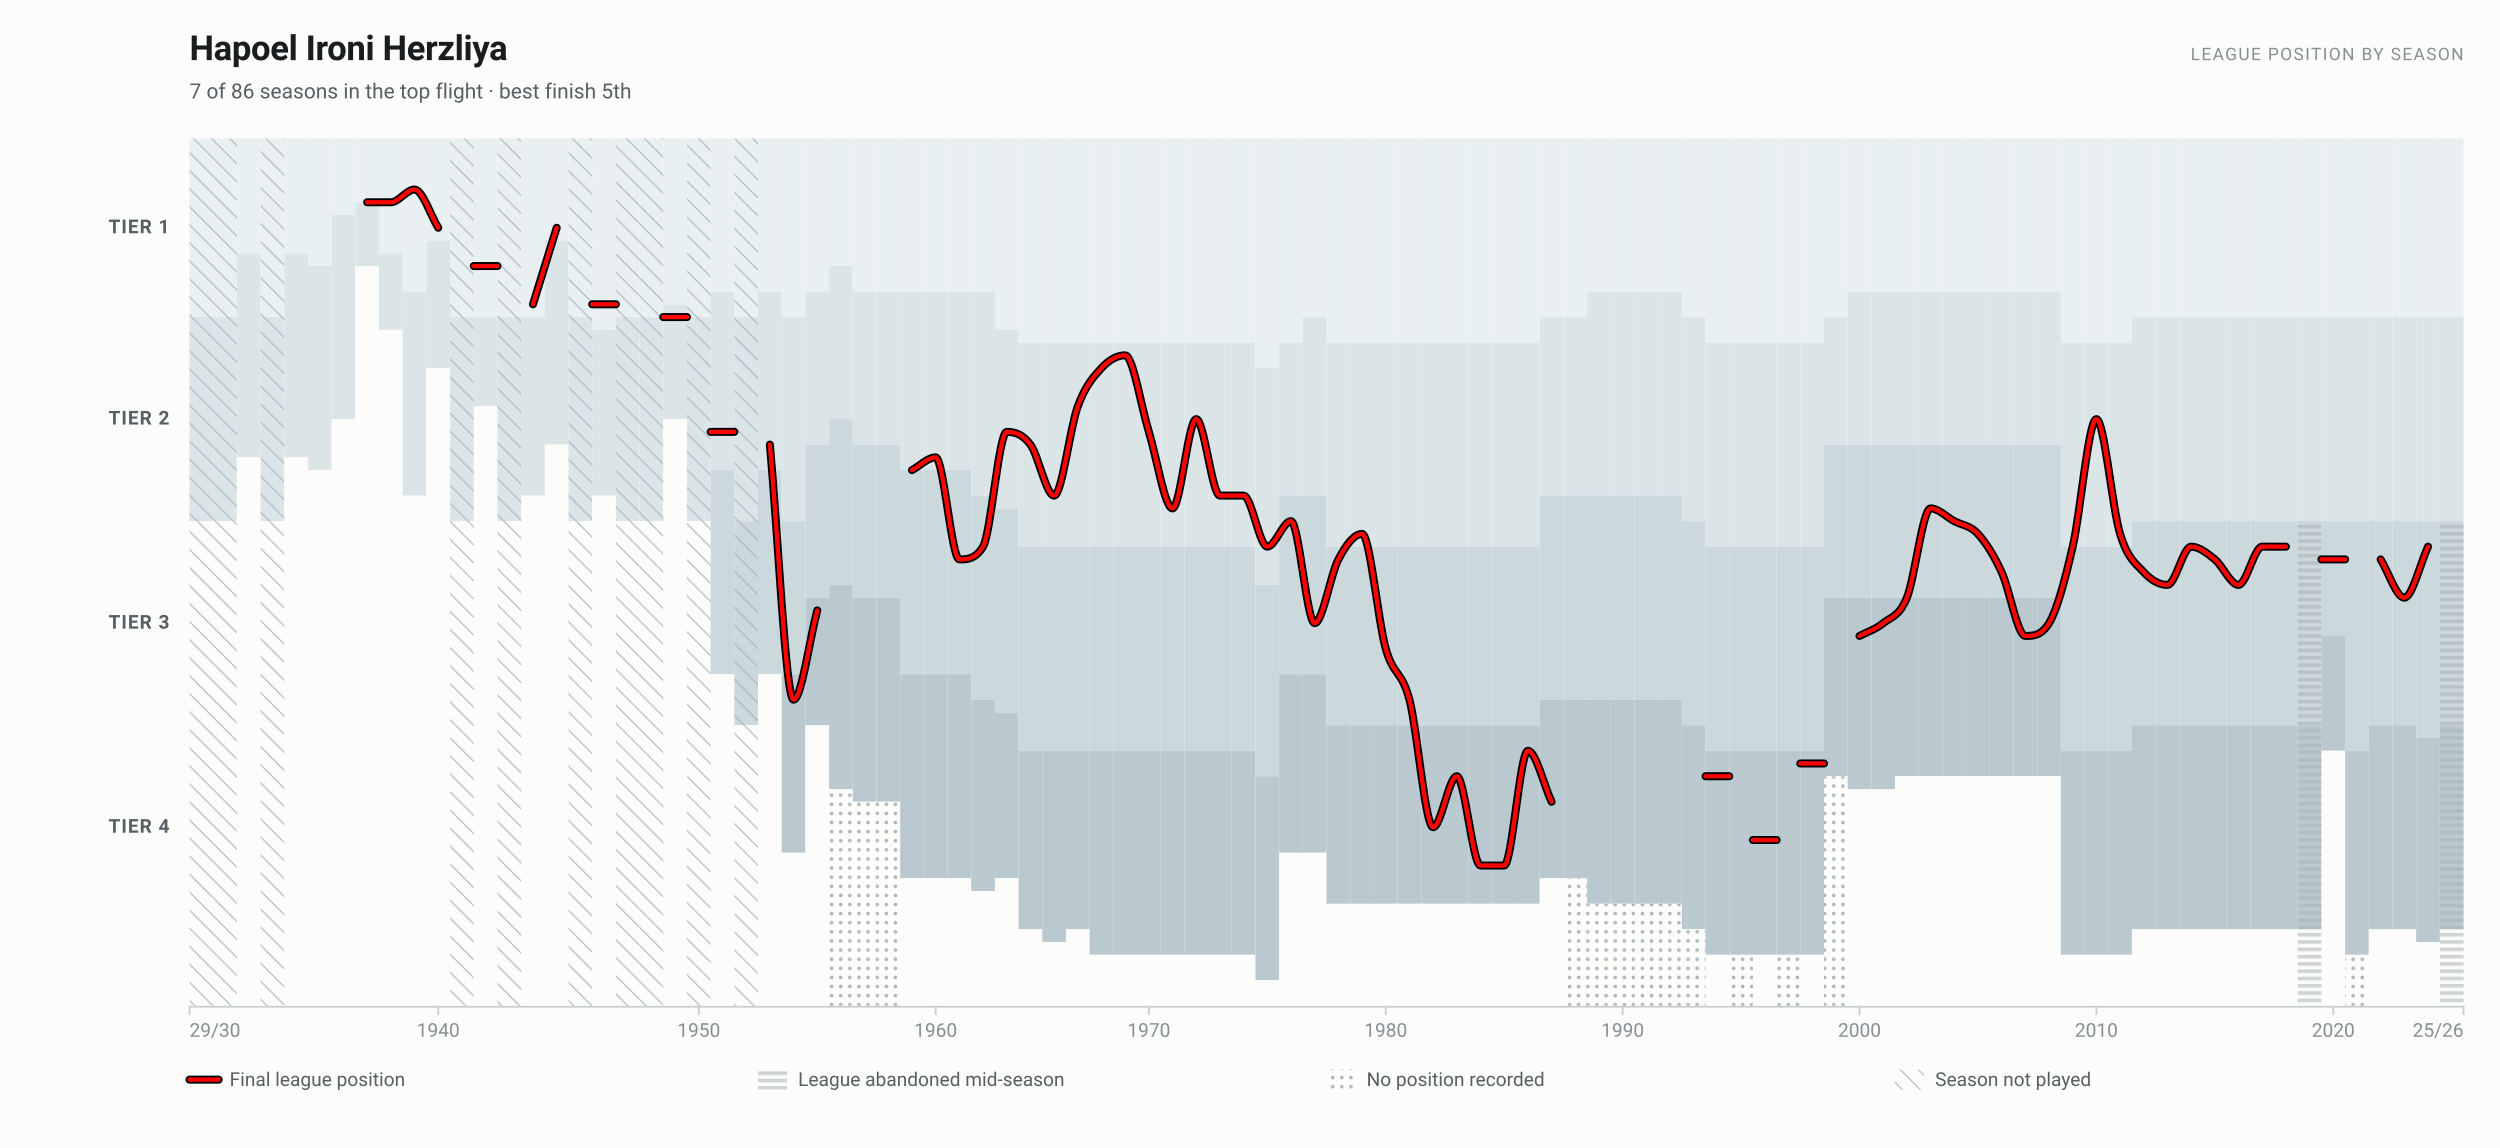
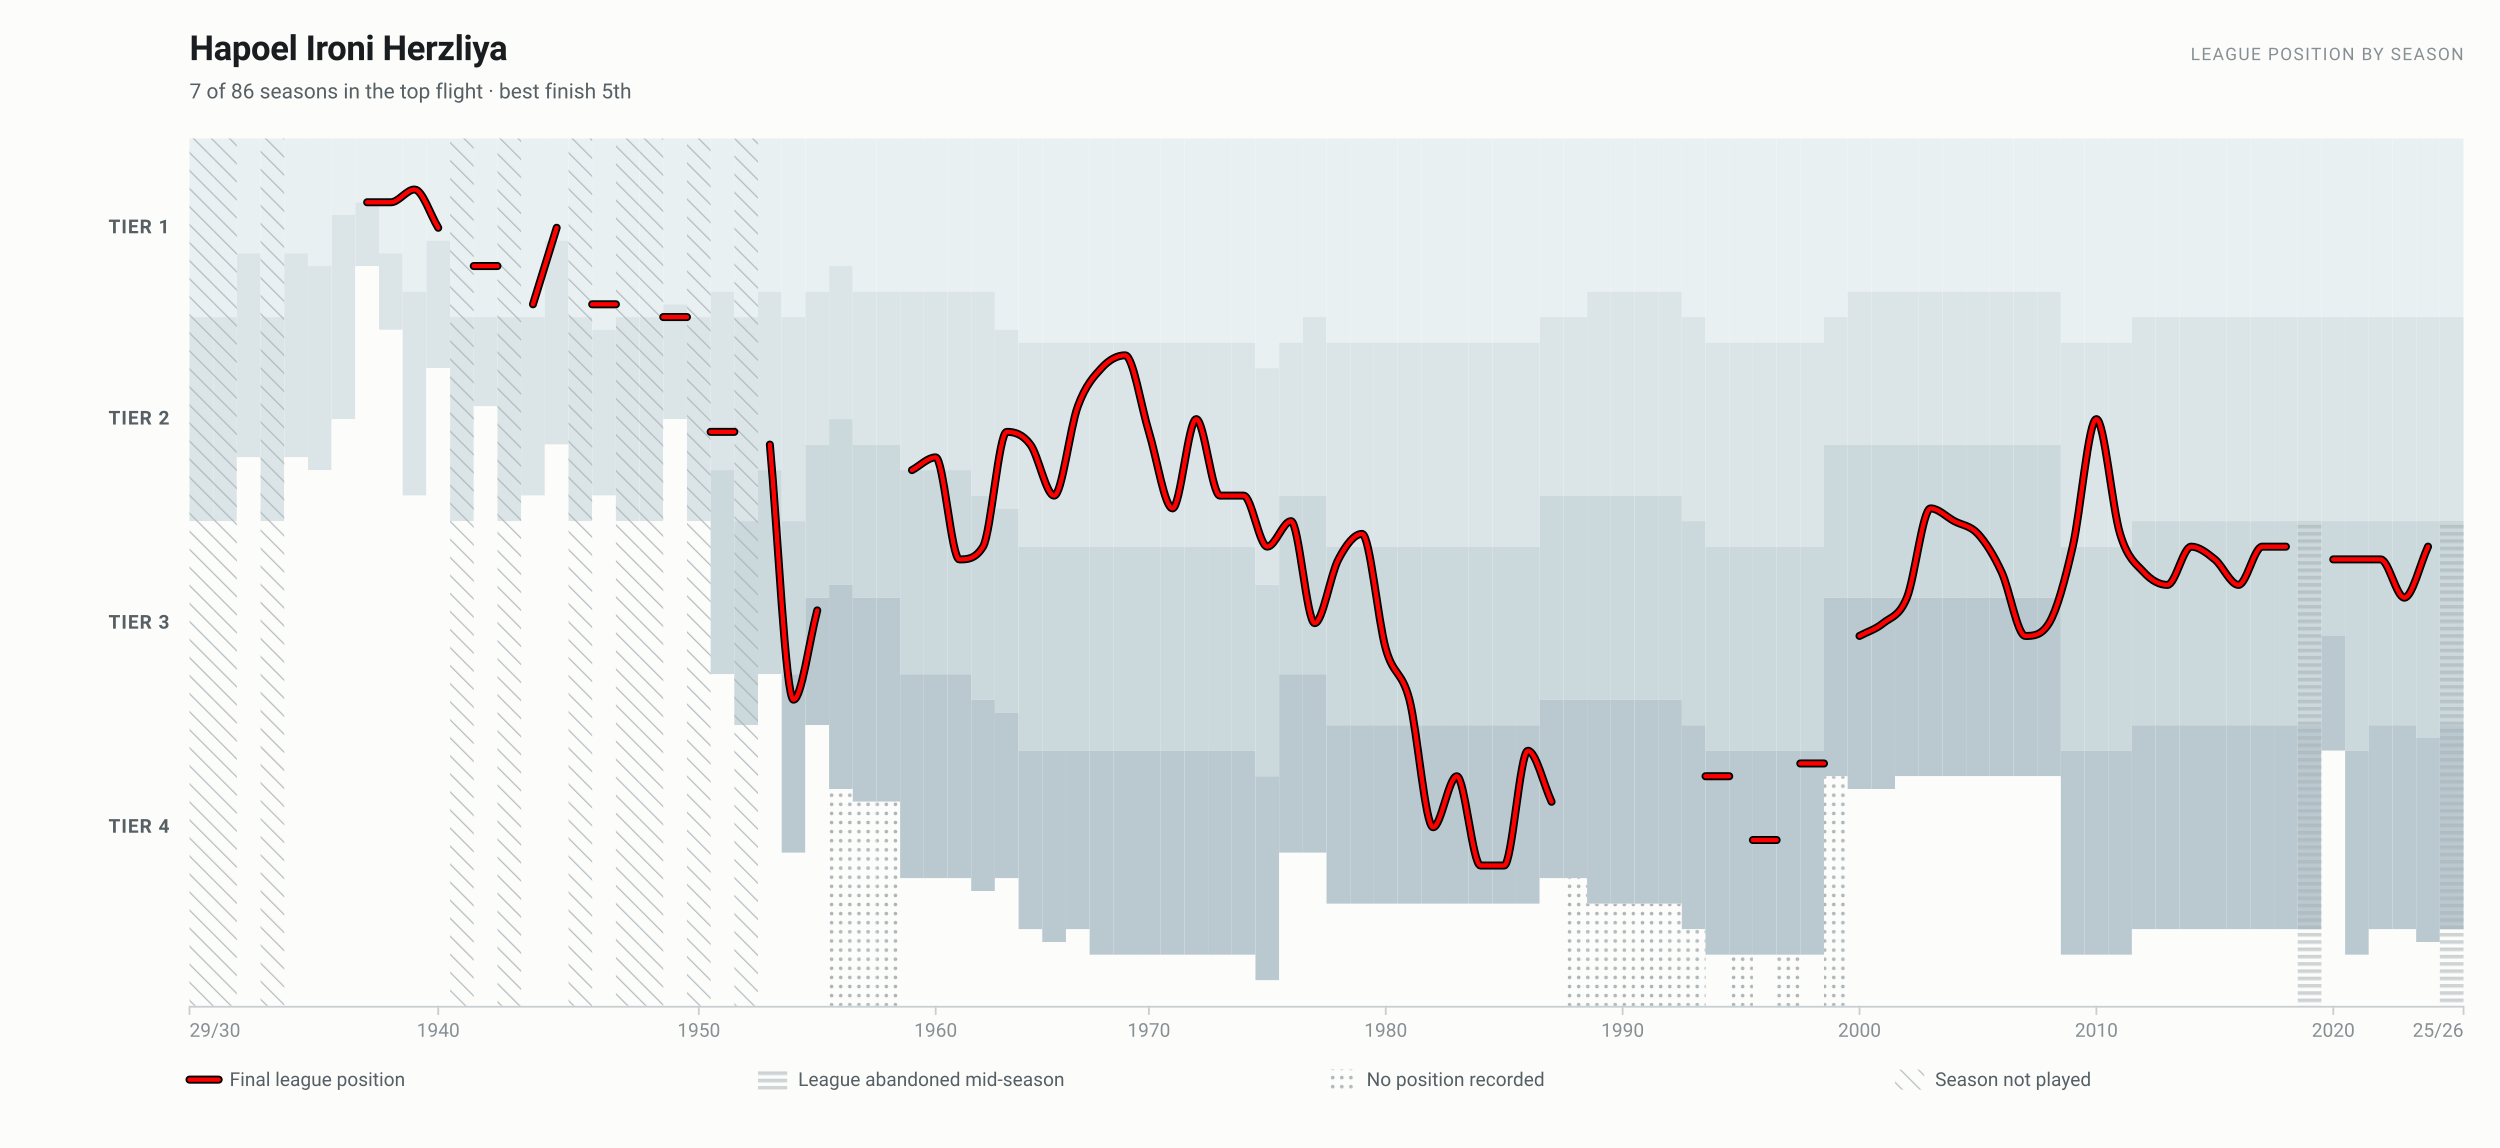
<svg xmlns="http://www.w3.org/2000/svg" width="1372" height="630" viewBox="0 0 1372 630" font-family="ui-sans-serif, -apple-system, 'Segoe UI', Roboto, 'DejaVu Sans', 'Liberation Sans', sans-serif" role="img" aria-label="Hapoel Ironi Herzliya, 1929/1930 – 2025/2026">
  <style>
  .bg{fill:#FCFCFB} .ink{fill:#1A1D1F} .ink2{fill:#565F63}
  .ink3{fill:#868F93} .rule{stroke:#C9CFD1}
  .line,.casing{fill:none;stroke-linecap:round;stroke-linejoin:round}
  .casing{stroke:#000000;stroke-width:4.4}
  .line{stroke:#FF0000;stroke-width:2.4}
  .champ{fill:#A06A0A}
</style>
  <defs>
    <pattern id="notplayed" width="7" height="7" patternUnits="userSpaceOnUse" patternTransform="rotate(-45)">
      <line x1="0" y1="0" x2="0" y2="7" stroke="#A9B2B6" stroke-width="1.4" />
    </pattern>
    <pattern id="uncovered" width="5" height="5" patternUnits="userSpaceOnUse">
      <circle cx="1.4" cy="1.4" r="1" fill="#A9B2B6" />
    </pattern>
    <pattern id="stopped" width="4" height="4" patternUnits="userSpaceOnUse">
      <rect width="4" height="2" fill="#A9B2B6" fill-opacity=".55" />
    </pattern>
    <pattern id="notier" width="4" height="4" patternUnits="userSpaceOnUse">
      <rect width="4" height="4" fill="#FCFCFB" />
    </pattern>
  </defs>
  <rect class="bg" width="1372" height="630" />
  <rect x="104" y="76" width="13" height="98" fill="#E9F0F2" />
  <rect x="104" y="174" width="13" height="112" fill="#DBE5E8" />
  <rect x="104" y="286" width="13" height="266" fill="url(#notier)" />
  <rect x="117" y="76" width="13" height="98" fill="#E9F0F2" />
  <rect x="117" y="174" width="13" height="112" fill="#DBE5E8" />
  <rect x="117" y="286" width="13" height="266" fill="url(#notier)" />
  <rect x="130" y="76" width="13" height="63" fill="#E9F0F2" />
  <rect x="130" y="139" width="13" height="112" fill="#DBE5E8" />
  <rect x="130" y="251" width="13" height="301" fill="url(#notier)" />
  <rect x="143" y="76" width="13" height="98" fill="#E9F0F2" />
  <rect x="143" y="174" width="13" height="112" fill="#DBE5E8" />
  <rect x="143" y="286" width="13" height="266" fill="url(#notier)" />
  <rect x="156" y="76" width="13" height="63" fill="#E9F0F2" />
  <rect x="156" y="139" width="13" height="112" fill="#DBE5E8" />
  <rect x="156" y="251" width="13" height="301" fill="url(#notier)" />
  <rect x="169" y="76" width="13" height="70" fill="#E9F0F2" />
  <rect x="169" y="146" width="13" height="112" fill="#DBE5E8" />
  <rect x="169" y="258" width="13" height="294" fill="url(#notier)" />
  <rect x="182" y="76" width="13" height="42" fill="#E9F0F2" />
  <rect x="182" y="118" width="13" height="112" fill="#DBE5E8" />
  <rect x="182" y="230" width="13" height="322" fill="url(#notier)" />
  <rect x="195" y="76" width="13" height="35" fill="#E9F0F2" />
  <rect x="195" y="111" width="13" height="35" fill="#DBE5E8" />
  <rect x="195" y="146" width="13" height="406" fill="url(#notier)" />
  <rect x="208" y="76" width="13" height="63" fill="#E9F0F2" />
  <rect x="208" y="139" width="13" height="42" fill="#DBE5E8" />
  <rect x="208" y="181" width="13" height="371" fill="url(#notier)" />
  <rect x="221" y="76" width="13" height="84" fill="#E9F0F2" />
  <rect x="221" y="160" width="13" height="112" fill="#DBE5E8" />
  <rect x="221" y="272" width="13" height="280" fill="url(#notier)" />
  <rect x="234" y="76" width="13" height="56" fill="#E9F0F2" />
  <rect x="234" y="132" width="13" height="70" fill="#DBE5E8" />
  <rect x="234" y="202" width="13" height="350" fill="url(#notier)" />
  <rect x="247" y="76" width="13" height="98" fill="#E9F0F2" />
  <rect x="247" y="174" width="13" height="112" fill="#DBE5E8" />
  <rect x="247" y="286" width="13" height="266" fill="url(#notier)" />
  <rect x="260" y="76" width="13" height="98" fill="#E9F0F2" />
  <rect x="260" y="174" width="13" height="49" fill="#DBE5E8" />
  <rect x="260" y="223" width="13" height="329" fill="url(#notier)" />
  <rect x="273" y="76" width="13" height="98" fill="#E9F0F2" />
  <rect x="273" y="174" width="13" height="112" fill="#DBE5E8" />
  <rect x="273" y="286" width="13" height="266" fill="url(#notier)" />
  <rect x="286" y="76" width="13" height="98" fill="#E9F0F2" />
  <rect x="286" y="174" width="13" height="98" fill="#DBE5E8" />
  <rect x="286" y="272" width="13" height="280" fill="url(#notier)" />
  <rect x="299" y="76" width="13" height="56" fill="#E9F0F2" />
  <rect x="299" y="132" width="13" height="112" fill="#DBE5E8" />
  <rect x="299" y="244" width="13" height="308" fill="url(#notier)" />
  <rect x="312" y="76" width="13" height="98" fill="#E9F0F2" />
  <rect x="312" y="174" width="13" height="112" fill="#DBE5E8" />
  <rect x="312" y="286" width="13" height="266" fill="url(#notier)" />
  <rect x="325" y="76" width="13" height="105" fill="#E9F0F2" />
  <rect x="325" y="181" width="13" height="91" fill="#DBE5E8" />
  <rect x="325" y="272" width="13" height="280" fill="url(#notier)" />
  <rect x="338" y="76" width="13" height="98" fill="#E9F0F2" />
  <rect x="338" y="174" width="13" height="112" fill="#DBE5E8" />
  <rect x="338" y="286" width="13" height="266" fill="url(#notier)" />
  <rect x="351" y="76" width="13" height="98" fill="#E9F0F2" />
  <rect x="351" y="174" width="13" height="112" fill="#DBE5E8" />
  <rect x="351" y="286" width="13" height="266" fill="url(#notier)" />
  <rect x="364" y="76" width="13" height="91" fill="#E9F0F2" />
  <rect x="364" y="167" width="13" height="63" fill="#DBE5E8" />
  <rect x="364" y="230" width="13" height="322" fill="url(#notier)" />
  <rect x="377" y="76" width="13" height="98" fill="#E9F0F2" />
  <rect x="377" y="174" width="13" height="112" fill="#DBE5E8" />
  <rect x="377" y="286" width="13" height="266" fill="url(#notier)" />
  <rect x="390" y="76" width="13" height="84" fill="#E9F0F2" />
  <rect x="390" y="160" width="13" height="98" fill="#DBE5E8" />
  <rect x="390" y="258" width="13" height="112" fill="#CBD8DC" />
  <rect x="390" y="370" width="13" height="182" fill="url(#notier)" />
  <rect x="403" y="76" width="13" height="98" fill="#E9F0F2" />
  <rect x="403" y="174" width="13" height="112" fill="#DBE5E8" />
  <rect x="403" y="286" width="13" height="112" fill="#CBD8DC" />
  <rect x="403" y="398" width="13" height="154" fill="url(#notier)" />
  <rect x="416" y="76" width="13" height="84" fill="#E9F0F2" />
  <rect x="416" y="160" width="13" height="98" fill="#DBE5E8" />
  <rect x="416" y="258" width="13" height="112" fill="#CBD8DC" />
  <rect x="416" y="370" width="13" height="182" fill="url(#notier)" />
  <rect x="429" y="76" width="13" height="98" fill="#E9F0F2" />
  <rect x="429" y="174" width="13" height="112" fill="#DBE5E8" />
  <rect x="429" y="286" width="13" height="84" fill="#CBD8DC" />
  <rect x="429" y="370" width="13" height="98" fill="#B9C9CF" />
  <rect x="429" y="468" width="13" height="84" fill="url(#notier)" />
  <rect x="442" y="76" width="13" height="84" fill="#E9F0F2" />
  <rect x="442" y="160" width="13" height="84" fill="#DBE5E8" />
  <rect x="442" y="244" width="13" height="84" fill="#CBD8DC" />
  <rect x="442" y="328" width="13" height="70" fill="#B9C9CF" />
  <rect x="442" y="398" width="13" height="154" fill="url(#notier)" />
  <rect x="455" y="76" width="13" height="70" fill="#E9F0F2" />
  <rect x="455" y="146" width="13" height="84" fill="#DBE5E8" />
  <rect x="455" y="230" width="13" height="91" fill="#CBD8DC" />
  <rect x="455" y="321" width="13" height="112" fill="#B9C9CF" />
  <rect x="455" y="433" width="13" height="119" fill="url(#notier)" />
  <rect x="468" y="76" width="13" height="84" fill="#E9F0F2" />
  <rect x="468" y="160" width="13" height="84" fill="#DBE5E8" />
  <rect x="468" y="244" width="13" height="84" fill="#CBD8DC" />
  <rect x="468" y="328" width="13" height="112" fill="#B9C9CF" />
  <rect x="468" y="440" width="13" height="112" fill="url(#notier)" />
  <rect x="481" y="76" width="13" height="84" fill="#E9F0F2" />
  <rect x="481" y="160" width="13" height="84" fill="#DBE5E8" />
  <rect x="481" y="244" width="13" height="84" fill="#CBD8DC" />
  <rect x="481" y="328" width="13" height="112" fill="#B9C9CF" />
  <rect x="481" y="440" width="13" height="112" fill="url(#notier)" />
  <rect x="494" y="76" width="13" height="84" fill="#E9F0F2" />
  <rect x="494" y="160" width="13" height="98" fill="#DBE5E8" />
  <rect x="494" y="258" width="13" height="112" fill="#CBD8DC" />
  <rect x="494" y="370" width="13" height="112" fill="#B9C9CF" />
  <rect x="494" y="482" width="13" height="70" fill="url(#notier)" />
  <rect x="507" y="76" width="13" height="84" fill="#E9F0F2" />
  <rect x="507" y="160" width="13" height="98" fill="#DBE5E8" />
  <rect x="507" y="258" width="13" height="112" fill="#CBD8DC" />
  <rect x="507" y="370" width="13" height="112" fill="#B9C9CF" />
  <rect x="507" y="482" width="13" height="70" fill="url(#notier)" />
  <rect x="520" y="76" width="13" height="84" fill="#E9F0F2" />
  <rect x="520" y="160" width="13" height="98" fill="#DBE5E8" />
  <rect x="520" y="258" width="13" height="112" fill="#CBD8DC" />
  <rect x="520" y="370" width="13" height="112" fill="#B9C9CF" />
  <rect x="520" y="482" width="13" height="70" fill="url(#notier)" />
  <rect x="533" y="76" width="13" height="84" fill="#E9F0F2" />
  <rect x="533" y="160" width="13" height="112" fill="#DBE5E8" />
  <rect x="533" y="272" width="13" height="112" fill="#CBD8DC" />
  <rect x="533" y="384" width="13" height="105" fill="#B9C9CF" />
  <rect x="533" y="489" width="13" height="63" fill="url(#notier)" />
  <rect x="546" y="76" width="13" height="105" fill="#E9F0F2" />
  <rect x="546" y="181" width="13" height="98" fill="#DBE5E8" />
  <rect x="546" y="279" width="13" height="112" fill="#CBD8DC" />
  <rect x="546" y="391" width="13" height="91" fill="#B9C9CF" />
  <rect x="546" y="482" width="13" height="70" fill="url(#notier)" />
  <rect x="559" y="76" width="13" height="112" fill="#E9F0F2" />
  <rect x="559" y="188" width="13" height="112" fill="#DBE5E8" />
  <rect x="559" y="300" width="13" height="112" fill="#CBD8DC" />
  <rect x="559" y="412" width="13" height="98" fill="#B9C9CF" />
  <rect x="559" y="510" width="13" height="42" fill="url(#notier)" />
  <rect x="572" y="76" width="13" height="112" fill="#E9F0F2" />
  <rect x="572" y="188" width="13" height="112" fill="#DBE5E8" />
  <rect x="572" y="300" width="13" height="112" fill="#CBD8DC" />
  <rect x="572" y="412" width="13" height="105" fill="#B9C9CF" />
  <rect x="572" y="517" width="13" height="35" fill="url(#notier)" />
  <rect x="585" y="76" width="13" height="112" fill="#E9F0F2" />
  <rect x="585" y="188" width="13" height="112" fill="#DBE5E8" />
  <rect x="585" y="300" width="13" height="112" fill="#CBD8DC" />
  <rect x="585" y="412" width="13" height="98" fill="#B9C9CF" />
  <rect x="585" y="510" width="13" height="42" fill="url(#notier)" />
  <rect x="598" y="76" width="13" height="112" fill="#E9F0F2" />
  <rect x="598" y="188" width="13" height="112" fill="#DBE5E8" />
  <rect x="598" y="300" width="13" height="112" fill="#CBD8DC" />
  <rect x="598" y="412" width="13" height="112" fill="#B9C9CF" />
  <rect x="598" y="524" width="13" height="28" fill="url(#notier)" />
  <rect x="611" y="76" width="13" height="112" fill="#E9F0F2" />
  <rect x="611" y="188" width="13" height="112" fill="#DBE5E8" />
  <rect x="611" y="300" width="13" height="112" fill="#CBD8DC" />
  <rect x="611" y="412" width="13" height="112" fill="#B9C9CF" />
  <rect x="611" y="524" width="13" height="28" fill="url(#notier)" />
  <rect x="624" y="76" width="13" height="112" fill="#E9F0F2" />
  <rect x="624" y="188" width="13" height="112" fill="#DBE5E8" />
  <rect x="624" y="300" width="13" height="112" fill="#CBD8DC" />
  <rect x="624" y="412" width="13" height="112" fill="#B9C9CF" />
  <rect x="624" y="524" width="13" height="28" fill="url(#notier)" />
  <rect x="637" y="76" width="13" height="112" fill="#E9F0F2" />
  <rect x="637" y="188" width="13" height="112" fill="#DBE5E8" />
  <rect x="637" y="300" width="13" height="112" fill="#CBD8DC" />
  <rect x="637" y="412" width="13" height="112" fill="#B9C9CF" />
  <rect x="637" y="524" width="13" height="28" fill="url(#notier)" />
  <rect x="650" y="76" width="13" height="112" fill="#E9F0F2" />
  <rect x="650" y="188" width="13" height="112" fill="#DBE5E8" />
  <rect x="650" y="300" width="13" height="112" fill="#CBD8DC" />
  <rect x="650" y="412" width="13" height="112" fill="#B9C9CF" />
  <rect x="650" y="524" width="13" height="28" fill="url(#notier)" />
  <rect x="663" y="76" width="13" height="112" fill="#E9F0F2" />
  <rect x="663" y="188" width="13" height="112" fill="#DBE5E8" />
  <rect x="663" y="300" width="13" height="112" fill="#CBD8DC" />
  <rect x="663" y="412" width="13" height="112" fill="#B9C9CF" />
  <rect x="663" y="524" width="13" height="28" fill="url(#notier)" />
  <rect x="676" y="76" width="13" height="112" fill="#E9F0F2" />
  <rect x="676" y="188" width="13" height="112" fill="#DBE5E8" />
  <rect x="676" y="300" width="13" height="112" fill="#CBD8DC" />
  <rect x="676" y="412" width="13" height="112" fill="#B9C9CF" />
  <rect x="676" y="524" width="13" height="28" fill="url(#notier)" />
  <rect x="689" y="76" width="13" height="126" fill="#E9F0F2" />
  <rect x="689" y="202" width="13" height="119" fill="#DBE5E8" />
  <rect x="689" y="321" width="13" height="105" fill="#CBD8DC" />
  <rect x="689" y="426" width="13" height="112" fill="#B9C9CF" />
  <rect x="689" y="538" width="13" height="14" fill="url(#notier)" />
  <rect x="702" y="76" width="13" height="112" fill="#E9F0F2" />
  <rect x="702" y="188" width="13" height="84" fill="#DBE5E8" />
  <rect x="702" y="272" width="13" height="98" fill="#CBD8DC" />
  <rect x="702" y="370" width="13" height="98" fill="#B9C9CF" />
  <rect x="702" y="468" width="13" height="84" fill="url(#notier)" />
  <rect x="715" y="76" width="13" height="98" fill="#E9F0F2" />
  <rect x="715" y="174" width="13" height="98" fill="#DBE5E8" />
  <rect x="715" y="272" width="13" height="98" fill="#CBD8DC" />
  <rect x="715" y="370" width="13" height="98" fill="#B9C9CF" />
  <rect x="715" y="468" width="13" height="84" fill="url(#notier)" />
  <rect x="728" y="76" width="13" height="112" fill="#E9F0F2" />
  <rect x="728" y="188" width="13" height="112" fill="#DBE5E8" />
  <rect x="728" y="300" width="13" height="98" fill="#CBD8DC" />
  <rect x="728" y="398" width="13" height="98" fill="#B9C9CF" />
  <rect x="728" y="496" width="13" height="56" fill="url(#notier)" />
  <rect x="741" y="76" width="13" height="112" fill="#E9F0F2" />
  <rect x="741" y="188" width="13" height="112" fill="#DBE5E8" />
  <rect x="741" y="300" width="13" height="98" fill="#CBD8DC" />
  <rect x="741" y="398" width="13" height="98" fill="#B9C9CF" />
  <rect x="741" y="496" width="13" height="56" fill="url(#notier)" />
  <rect x="754" y="76" width="13" height="112" fill="#E9F0F2" />
  <rect x="754" y="188" width="13" height="112" fill="#DBE5E8" />
  <rect x="754" y="300" width="13" height="98" fill="#CBD8DC" />
  <rect x="754" y="398" width="13" height="98" fill="#B9C9CF" />
  <rect x="754" y="496" width="13" height="56" fill="url(#notier)" />
  <rect x="767" y="76" width="13" height="112" fill="#E9F0F2" />
  <rect x="767" y="188" width="13" height="112" fill="#DBE5E8" />
  <rect x="767" y="300" width="13" height="98" fill="#CBD8DC" />
  <rect x="767" y="398" width="13" height="98" fill="#B9C9CF" />
  <rect x="767" y="496" width="13" height="56" fill="url(#notier)" />
  <rect x="780" y="76" width="13" height="112" fill="#E9F0F2" />
  <rect x="780" y="188" width="13" height="112" fill="#DBE5E8" />
  <rect x="780" y="300" width="13" height="98" fill="#CBD8DC" />
  <rect x="780" y="398" width="13" height="98" fill="#B9C9CF" />
  <rect x="780" y="496" width="13" height="56" fill="url(#notier)" />
  <rect x="793" y="76" width="13" height="112" fill="#E9F0F2" />
  <rect x="793" y="188" width="13" height="112" fill="#DBE5E8" />
  <rect x="793" y="300" width="13" height="98" fill="#CBD8DC" />
  <rect x="793" y="398" width="13" height="98" fill="#B9C9CF" />
  <rect x="793" y="496" width="13" height="56" fill="url(#notier)" />
  <rect x="806" y="76" width="13" height="112" fill="#E9F0F2" />
  <rect x="806" y="188" width="13" height="112" fill="#DBE5E8" />
  <rect x="806" y="300" width="13" height="98" fill="#CBD8DC" />
  <rect x="806" y="398" width="13" height="98" fill="#B9C9CF" />
  <rect x="806" y="496" width="13" height="56" fill="url(#notier)" />
  <rect x="819" y="76" width="13" height="112" fill="#E9F0F2" />
  <rect x="819" y="188" width="13" height="112" fill="#DBE5E8" />
  <rect x="819" y="300" width="13" height="98" fill="#CBD8DC" />
  <rect x="819" y="398" width="13" height="98" fill="#B9C9CF" />
  <rect x="819" y="496" width="13" height="56" fill="url(#notier)" />
  <rect x="832" y="76" width="13" height="112" fill="#E9F0F2" />
  <rect x="832" y="188" width="13" height="112" fill="#DBE5E8" />
  <rect x="832" y="300" width="13" height="98" fill="#CBD8DC" />
  <rect x="832" y="398" width="13" height="98" fill="#B9C9CF" />
  <rect x="832" y="496" width="13" height="56" fill="url(#notier)" />
  <rect x="845" y="76" width="13" height="98" fill="#E9F0F2" />
  <rect x="845" y="174" width="13" height="98" fill="#DBE5E8" />
  <rect x="845" y="272" width="13" height="112" fill="#CBD8DC" />
  <rect x="845" y="384" width="13" height="98" fill="#B9C9CF" />
  <rect x="845" y="482" width="13" height="70" fill="url(#notier)" />
  <rect x="858" y="76" width="13" height="98" fill="#E9F0F2" />
  <rect x="858" y="174" width="13" height="98" fill="#DBE5E8" />
  <rect x="858" y="272" width="13" height="112" fill="#CBD8DC" />
  <rect x="858" y="384" width="13" height="98" fill="#B9C9CF" />
  <rect x="858" y="482" width="13" height="70" fill="url(#notier)" />
  <rect x="871" y="76" width="13" height="84" fill="#E9F0F2" />
  <rect x="871" y="160" width="13" height="112" fill="#DBE5E8" />
  <rect x="871" y="272" width="13" height="112" fill="#CBD8DC" />
  <rect x="871" y="384" width="13" height="112" fill="#B9C9CF" />
  <rect x="871" y="496" width="13" height="56" fill="url(#notier)" />
  <rect x="884" y="76" width="13" height="84" fill="#E9F0F2" />
  <rect x="884" y="160" width="13" height="112" fill="#DBE5E8" />
  <rect x="884" y="272" width="13" height="112" fill="#CBD8DC" />
  <rect x="884" y="384" width="13" height="112" fill="#B9C9CF" />
  <rect x="884" y="496" width="13" height="56" fill="url(#notier)" />
  <rect x="897" y="76" width="13" height="84" fill="#E9F0F2" />
  <rect x="897" y="160" width="13" height="112" fill="#DBE5E8" />
  <rect x="897" y="272" width="13" height="112" fill="#CBD8DC" />
  <rect x="897" y="384" width="13" height="112" fill="#B9C9CF" />
  <rect x="897" y="496" width="13" height="56" fill="url(#notier)" />
  <rect x="910" y="76" width="13" height="84" fill="#E9F0F2" />
  <rect x="910" y="160" width="13" height="112" fill="#DBE5E8" />
  <rect x="910" y="272" width="13" height="112" fill="#CBD8DC" />
  <rect x="910" y="384" width="13" height="112" fill="#B9C9CF" />
  <rect x="910" y="496" width="13" height="56" fill="url(#notier)" />
  <rect x="923" y="76" width="13" height="98" fill="#E9F0F2" />
  <rect x="923" y="174" width="13" height="112" fill="#DBE5E8" />
  <rect x="923" y="286" width="13" height="112" fill="#CBD8DC" />
  <rect x="923" y="398" width="13" height="112" fill="#B9C9CF" />
  <rect x="923" y="510" width="13" height="42" fill="url(#notier)" />
  <rect x="936" y="76" width="13" height="112" fill="#E9F0F2" />
  <rect x="936" y="188" width="13" height="112" fill="#DBE5E8" />
  <rect x="936" y="300" width="13" height="112" fill="#CBD8DC" />
  <rect x="936" y="412" width="13" height="112" fill="#B9C9CF" />
  <rect x="936" y="524" width="13" height="28" fill="url(#notier)" />
  <rect x="949" y="76" width="13" height="112" fill="#E9F0F2" />
  <rect x="949" y="188" width="13" height="112" fill="#DBE5E8" />
  <rect x="949" y="300" width="13" height="112" fill="#CBD8DC" />
  <rect x="949" y="412" width="13" height="112" fill="#B9C9CF" />
  <rect x="949" y="524" width="13" height="28" fill="url(#notier)" />
  <rect x="962" y="76" width="13" height="112" fill="#E9F0F2" />
  <rect x="962" y="188" width="13" height="112" fill="#DBE5E8" />
  <rect x="962" y="300" width="13" height="112" fill="#CBD8DC" />
  <rect x="962" y="412" width="13" height="112" fill="#B9C9CF" />
  <rect x="962" y="524" width="13" height="28" fill="url(#notier)" />
  <rect x="975" y="76" width="13" height="112" fill="#E9F0F2" />
  <rect x="975" y="188" width="13" height="112" fill="#DBE5E8" />
  <rect x="975" y="300" width="13" height="112" fill="#CBD8DC" />
  <rect x="975" y="412" width="13" height="112" fill="#B9C9CF" />
  <rect x="975" y="524" width="13" height="28" fill="url(#notier)" />
  <rect x="988" y="76" width="13" height="112" fill="#E9F0F2" />
  <rect x="988" y="188" width="13" height="112" fill="#DBE5E8" />
  <rect x="988" y="300" width="13" height="112" fill="#CBD8DC" />
  <rect x="988" y="412" width="13" height="112" fill="#B9C9CF" />
  <rect x="988" y="524" width="13" height="28" fill="url(#notier)" />
  <rect x="1001" y="76" width="13" height="98" fill="#E9F0F2" />
  <rect x="1001" y="174" width="13" height="70" fill="#DBE5E8" />
  <rect x="1001" y="244" width="13" height="84" fill="#CBD8DC" />
  <rect x="1001" y="328" width="13" height="98" fill="#B9C9CF" />
  <rect x="1001" y="426" width="13" height="126" fill="url(#notier)" />
  <rect x="1014" y="76" width="13" height="84" fill="#E9F0F2" />
  <rect x="1014" y="160" width="13" height="84" fill="#DBE5E8" />
  <rect x="1014" y="244" width="13" height="84" fill="#CBD8DC" />
  <rect x="1014" y="328" width="13" height="105" fill="#B9C9CF" />
  <rect x="1014" y="433" width="13" height="119" fill="url(#notier)" />
  <rect x="1027" y="76" width="13" height="84" fill="#E9F0F2" />
  <rect x="1027" y="160" width="13" height="84" fill="#DBE5E8" />
  <rect x="1027" y="244" width="13" height="84" fill="#CBD8DC" />
  <rect x="1027" y="328" width="13" height="105" fill="#B9C9CF" />
  <rect x="1027" y="433" width="13" height="119" fill="url(#notier)" />
  <rect x="1040" y="76" width="13" height="84" fill="#E9F0F2" />
  <rect x="1040" y="160" width="13" height="84" fill="#DBE5E8" />
  <rect x="1040" y="244" width="13" height="84" fill="#CBD8DC" />
  <rect x="1040" y="328" width="13" height="98" fill="#B9C9CF" />
  <rect x="1040" y="426" width="13" height="126" fill="url(#notier)" />
  <rect x="1053" y="76" width="13" height="84" fill="#E9F0F2" />
  <rect x="1053" y="160" width="13" height="84" fill="#DBE5E8" />
  <rect x="1053" y="244" width="13" height="84" fill="#CBD8DC" />
  <rect x="1053" y="328" width="13" height="98" fill="#B9C9CF" />
  <rect x="1053" y="426" width="13" height="126" fill="url(#notier)" />
  <rect x="1066" y="76" width="13" height="84" fill="#E9F0F2" />
  <rect x="1066" y="160" width="13" height="84" fill="#DBE5E8" />
  <rect x="1066" y="244" width="13" height="84" fill="#CBD8DC" />
  <rect x="1066" y="328" width="13" height="98" fill="#B9C9CF" />
  <rect x="1066" y="426" width="13" height="126" fill="url(#notier)" />
  <rect x="1079" y="76" width="13" height="84" fill="#E9F0F2" />
  <rect x="1079" y="160" width="13" height="84" fill="#DBE5E8" />
  <rect x="1079" y="244" width="13" height="84" fill="#CBD8DC" />
  <rect x="1079" y="328" width="13" height="98" fill="#B9C9CF" />
  <rect x="1079" y="426" width="13" height="126" fill="url(#notier)" />
  <rect x="1092" y="76" width="13" height="84" fill="#E9F0F2" />
  <rect x="1092" y="160" width="13" height="84" fill="#DBE5E8" />
  <rect x="1092" y="244" width="13" height="84" fill="#CBD8DC" />
  <rect x="1092" y="328" width="13" height="98" fill="#B9C9CF" />
  <rect x="1092" y="426" width="13" height="126" fill="url(#notier)" />
  <rect x="1105" y="76" width="13" height="84" fill="#E9F0F2" />
  <rect x="1105" y="160" width="13" height="84" fill="#DBE5E8" />
  <rect x="1105" y="244" width="13" height="84" fill="#CBD8DC" />
  <rect x="1105" y="328" width="13" height="98" fill="#B9C9CF" />
  <rect x="1105" y="426" width="13" height="126" fill="url(#notier)" />
  <rect x="1118" y="76" width="13" height="84" fill="#E9F0F2" />
  <rect x="1118" y="160" width="13" height="84" fill="#DBE5E8" />
  <rect x="1118" y="244" width="13" height="84" fill="#CBD8DC" />
  <rect x="1118" y="328" width="13" height="98" fill="#B9C9CF" />
  <rect x="1118" y="426" width="13" height="126" fill="url(#notier)" />
  <rect x="1131" y="76" width="13" height="112" fill="#E9F0F2" />
  <rect x="1131" y="188" width="13" height="112" fill="#DBE5E8" />
  <rect x="1131" y="300" width="13" height="112" fill="#CBD8DC" />
  <rect x="1131" y="412" width="13" height="112" fill="#B9C9CF" />
  <rect x="1131" y="524" width="13" height="28" fill="url(#notier)" />
  <rect x="1144" y="76" width="13" height="112" fill="#E9F0F2" />
  <rect x="1144" y="188" width="13" height="112" fill="#DBE5E8" />
  <rect x="1144" y="300" width="13" height="112" fill="#CBD8DC" />
  <rect x="1144" y="412" width="13" height="112" fill="#B9C9CF" />
  <rect x="1144" y="524" width="13" height="28" fill="url(#notier)" />
  <rect x="1157" y="76" width="13" height="112" fill="#E9F0F2" />
  <rect x="1157" y="188" width="13" height="112" fill="#DBE5E8" />
  <rect x="1157" y="300" width="13" height="112" fill="#CBD8DC" />
  <rect x="1157" y="412" width="13" height="112" fill="#B9C9CF" />
  <rect x="1157" y="524" width="13" height="28" fill="url(#notier)" />
  <rect x="1170" y="76" width="13" height="98" fill="#E9F0F2" />
  <rect x="1170" y="174" width="13" height="112" fill="#DBE5E8" />
  <rect x="1170" y="286" width="13" height="112" fill="#CBD8DC" />
  <rect x="1170" y="398" width="13" height="112" fill="#B9C9CF" />
  <rect x="1170" y="510" width="13" height="42" fill="url(#notier)" />
  <rect x="1183" y="76" width="13" height="98" fill="#E9F0F2" />
  <rect x="1183" y="174" width="13" height="112" fill="#DBE5E8" />
  <rect x="1183" y="286" width="13" height="112" fill="#CBD8DC" />
  <rect x="1183" y="398" width="13" height="112" fill="#B9C9CF" />
  <rect x="1183" y="510" width="13" height="42" fill="url(#notier)" />
  <rect x="1196" y="76" width="13" height="98" fill="#E9F0F2" />
  <rect x="1196" y="174" width="13" height="112" fill="#DBE5E8" />
  <rect x="1196" y="286" width="13" height="112" fill="#CBD8DC" />
  <rect x="1196" y="398" width="13" height="112" fill="#B9C9CF" />
  <rect x="1196" y="510" width="13" height="42" fill="url(#notier)" />
  <rect x="1209" y="76" width="13" height="98" fill="#E9F0F2" />
  <rect x="1209" y="174" width="13" height="112" fill="#DBE5E8" />
  <rect x="1209" y="286" width="13" height="112" fill="#CBD8DC" />
  <rect x="1209" y="398" width="13" height="112" fill="#B9C9CF" />
  <rect x="1209" y="510" width="13" height="42" fill="url(#notier)" />
  <rect x="1222" y="76" width="13" height="98" fill="#E9F0F2" />
  <rect x="1222" y="174" width="13" height="112" fill="#DBE5E8" />
  <rect x="1222" y="286" width="13" height="112" fill="#CBD8DC" />
  <rect x="1222" y="398" width="13" height="112" fill="#B9C9CF" />
  <rect x="1222" y="510" width="13" height="42" fill="url(#notier)" />
  <rect x="1235" y="76" width="13" height="98" fill="#E9F0F2" />
  <rect x="1235" y="174" width="13" height="112" fill="#DBE5E8" />
  <rect x="1235" y="286" width="13" height="112" fill="#CBD8DC" />
  <rect x="1235" y="398" width="13" height="112" fill="#B9C9CF" />
  <rect x="1235" y="510" width="13" height="42" fill="url(#notier)" />
  <rect x="1248" y="76" width="13" height="98" fill="#E9F0F2" />
  <rect x="1248" y="174" width="13" height="112" fill="#DBE5E8" />
  <rect x="1248" y="286" width="13" height="112" fill="#CBD8DC" />
  <rect x="1248" y="398" width="13" height="112" fill="#B9C9CF" />
  <rect x="1248" y="510" width="13" height="42" fill="url(#notier)" />
  <rect x="1261" y="76" width="13" height="98" fill="#E9F0F2" />
  <rect x="1261" y="174" width="13" height="112" fill="#DBE5E8" />
  <rect x="1261" y="286" width="13" height="112" fill="#CBD8DC" />
  <rect x="1261" y="398" width="13" height="112" fill="#B9C9CF" />
  <rect x="1261" y="510" width="13" height="42" fill="url(#notier)" />
  <rect x="1274" y="76" width="13" height="98" fill="#E9F0F2" />
  <rect x="1274" y="174" width="13" height="112" fill="#DBE5E8" />
  <rect x="1274" y="286" width="13" height="63" fill="#CBD8DC" />
  <rect x="1274" y="349" width="13" height="63" fill="#B9C9CF" />
  <rect x="1274" y="412" width="13" height="140" fill="url(#notier)" />
  <rect x="1287" y="76" width="13" height="98" fill="#E9F0F2" />
  <rect x="1287" y="174" width="13" height="112" fill="#DBE5E8" />
  <rect x="1287" y="286" width="13" height="126" fill="#CBD8DC" />
  <rect x="1287" y="412" width="13" height="112" fill="#B9C9CF" />
  <rect x="1287" y="524" width="13" height="28" fill="url(#notier)" />
  <rect x="1300" y="76" width="13" height="98" fill="#E9F0F2" />
  <rect x="1300" y="174" width="13" height="112" fill="#DBE5E8" />
  <rect x="1300" y="286" width="13" height="112" fill="#CBD8DC" />
  <rect x="1300" y="398" width="13" height="112" fill="#B9C9CF" />
  <rect x="1300" y="510" width="13" height="42" fill="url(#notier)" />
  <rect x="1313" y="76" width="13" height="98" fill="#E9F0F2" />
  <rect x="1313" y="174" width="13" height="112" fill="#DBE5E8" />
  <rect x="1313" y="286" width="13" height="112" fill="#CBD8DC" />
  <rect x="1313" y="398" width="13" height="112" fill="#B9C9CF" />
  <rect x="1313" y="510" width="13" height="42" fill="url(#notier)" />
  <rect x="1326" y="76" width="13" height="98" fill="#E9F0F2" />
  <rect x="1326" y="174" width="13" height="112" fill="#DBE5E8" />
  <rect x="1326" y="286" width="13" height="119" fill="#CBD8DC" />
  <rect x="1326" y="405" width="13" height="112" fill="#B9C9CF" />
  <rect x="1326" y="517" width="13" height="35" fill="url(#notier)" />
  <rect x="1339" y="76" width="13" height="98" fill="#E9F0F2" />
  <rect x="1339" y="174" width="13" height="112" fill="#DBE5E8" />
  <rect x="1339" y="286" width="13" height="112" fill="#CBD8DC" />
  <rect x="1339" y="398" width="13" height="112" fill="#B9C9CF" />
  <rect x="1339" y="510" width="13" height="42" fill="url(#notier)" />
  <rect x="104" y="76" width="13" height="476" fill="url(#notplayed)" fill-opacity=".8" />
  <rect x="117" y="76" width="13" height="476" fill="url(#notplayed)" fill-opacity=".8" />
  <rect x="143" y="76" width="13" height="476" fill="url(#notplayed)" fill-opacity=".8" />
  <rect x="247" y="76" width="13" height="476" fill="url(#notplayed)" fill-opacity=".8" />
  <rect x="273" y="76" width="13" height="476" fill="url(#notplayed)" fill-opacity=".8" />
  <rect x="312" y="76" width="13" height="476" fill="url(#notplayed)" fill-opacity=".8" />
  <rect x="338" y="76" width="13" height="476" fill="url(#notplayed)" fill-opacity=".8" />
  <rect x="351" y="76" width="13" height="476" fill="url(#notplayed)" fill-opacity=".8" />
  <rect x="377" y="76" width="13" height="476" fill="url(#notplayed)" fill-opacity=".8" />
  <rect x="403" y="76" width="13" height="476" fill="url(#notplayed)" fill-opacity=".8" />
  <rect x="455" y="433" width="13" height="119" fill="url(#uncovered)" />
  <rect x="468" y="440" width="13" height="112" fill="url(#uncovered)" />
  <rect x="481" y="440" width="13" height="112" fill="url(#uncovered)" />
  <rect x="858" y="482" width="13" height="70" fill="url(#uncovered)" />
  <rect x="871" y="496" width="13" height="56" fill="url(#uncovered)" />
  <rect x="884" y="496" width="13" height="56" fill="url(#uncovered)" />
  <rect x="897" y="496" width="13" height="56" fill="url(#uncovered)" />
  <rect x="910" y="496" width="13" height="56" fill="url(#uncovered)" />
  <rect x="923" y="510" width="13" height="42" fill="url(#uncovered)" />
  <rect x="949" y="524" width="13" height="28" fill="url(#uncovered)" />
  <rect x="975" y="524" width="13" height="28" fill="url(#uncovered)" />
  <rect x="1001" y="426" width="13" height="126" fill="url(#uncovered)" />
  <rect x="1261" y="286" width="13" height="266" fill="url(#stopped)" />
-   <rect x="1287" y="524" width="13" height="28" fill="url(#uncovered)" />
  <rect x="1339" y="286" width="13" height="266" fill="url(#stopped)" />
  <path class="casing" d="M201.5 111.0 C205.8 111.0 210.2 111.0 214.5 111.0 C218.8 111.0 223.2 104.0 227.5 104.0 C231.8 104.0 236.2 118.0 240.5 125.0" />
  <path class="casing" d="M260.0 146.0H273.0" />
  <path class="casing" d="M292.5 167.0 C296.8 153.0 301.2 139.0 305.5 125.0" />
  <path class="casing" d="M325.0 167.0H338.0" />
  <path class="casing" d="M364.0 174.0H377.0" />
  <path class="casing" d="M390.0 237.0H403.0" />
  <path class="casing" d="M422.5 244.0 C426.8 290.7 431.2 384.0 435.5 384.0 C439.8 384.0 444.2 351.3 448.5 335.0" />
  <path class="casing" d="M500.5 258.0 C504.8 255.7 509.2 251.0 513.5 251.0 C517.8 251.0 522.2 307.0 526.5 307.0 C530.8 307.0 535.2 307.0 539.5 300.0 C543.8 293.0 548.2 237.0 552.5 237.0 C556.8 237.0 561.2 238.2 565.5 244.0 C569.8 249.8 574.2 272.0 578.5 272.0 C582.8 272.0 587.2 234.7 591.5 223.0 C595.8 211.3 600.2 206.7 604.5 202.0 C608.8 197.3 613.2 195.0 617.5 195.0 C621.8 195.0 626.2 223.0 630.5 237.0 C634.8 251.0 639.2 279.0 643.5 279.0 C647.8 279.0 652.2 230.0 656.5 230.0 C660.8 230.0 665.2 272.0 669.5 272.0 C673.8 272.0 678.2 272.0 682.5 272.0 C686.8 272.0 691.2 300.0 695.5 300.0 C699.8 300.0 704.2 286.0 708.5 286.0 C712.8 286.0 717.2 342.0 721.5 342.0 C725.8 342.0 730.2 315.2 734.5 307.0 C738.8 298.8 743.2 293.0 747.5 293.0 C751.8 293.0 756.2 340.8 760.5 356.0 C764.8 371.2 769.2 367.7 773.5 384.0 C777.8 400.3 782.2 454.0 786.5 454.0 C790.8 454.0 795.2 426.0 799.5 426.0 C803.8 426.0 808.2 475.0 812.5 475.0 C816.8 475.0 821.2 475.0 825.5 475.0 C829.8 475.0 834.2 412.0 838.5 412.0 C842.8 412.0 847.2 430.7 851.5 440.0" />
  <path class="casing" d="M936.0 426.0H949.0" />
  <path class="casing" d="M962.0 461.0H975.0" />
  <path class="casing" d="M988.0 419.0H1001.0" />
  <path class="casing" d="M1020.5 349.0 C1024.8 346.7 1029.2 345.5 1033.5 342.0 C1037.8 338.5 1042.2 338.5 1046.5 328.0 C1050.8 317.5 1055.2 279.0 1059.5 279.0 C1063.8 279.0 1068.2 283.7 1072.5 286.0 C1076.8 288.3 1081.2 288.3 1085.5 293.0 C1089.8 297.7 1094.2 304.7 1098.5 314.0 C1102.8 323.3 1107.2 349.0 1111.5 349.0 C1115.8 349.0 1120.2 349.0 1124.5 342.0 C1128.8 335.0 1133.2 318.7 1137.5 300.0 C1141.8 281.3 1146.2 230.0 1150.5 230.0 C1154.8 230.0 1159.2 279.0 1163.5 293.0 C1167.8 307.0 1172.2 309.3 1176.5 314.0 C1180.8 318.7 1185.2 321.0 1189.5 321.0 C1193.8 321.0 1198.2 300.0 1202.5 300.0 C1206.8 300.0 1211.2 303.5 1215.5 307.0 C1219.8 310.5 1224.2 321.0 1228.5 321.0 C1232.8 321.0 1237.2 300.0 1241.5 300.0 C1245.8 300.0 1250.2 300.0 1254.5 300.0" />
-   <path class="casing" d="M1274.0 307.0H1287.0" />
-   <path class="casing" d="M1306.5 307.0 C1310.8 314.0 1315.2 328.0 1319.5 328.0 C1323.8 328.0 1328.2 309.3 1332.5 300.0" />
+   <path class="casing" d="M1280.5 307.0 C1284.8 307.0 1289.2 307.0 1293.5 307.0 C1297.8 307.0 1302.2 307.0 1306.5 307.0 C1310.8 307.0 1315.2 328.0 1319.5 328.0 C1323.8 328.0 1328.2 309.3 1332.5 300.0" />
  <path class="line" d="M201.5 111.0 C205.8 111.0 210.2 111.0 214.5 111.0 C218.8 111.0 223.2 104.0 227.5 104.0 C231.8 104.0 236.2 118.0 240.5 125.0" />
  <path class="line" d="M260.0 146.0H273.0" />
  <path class="line" d="M292.5 167.0 C296.8 153.0 301.2 139.0 305.5 125.0" />
  <path class="line" d="M325.0 167.0H338.0" />
  <path class="line" d="M364.0 174.0H377.0" />
  <path class="line" d="M390.0 237.0H403.0" />
  <path class="line" d="M422.5 244.0 C426.8 290.7 431.2 384.0 435.5 384.0 C439.8 384.0 444.2 351.3 448.5 335.0" />
  <path class="line" d="M500.5 258.0 C504.8 255.7 509.2 251.0 513.5 251.0 C517.8 251.0 522.2 307.0 526.5 307.0 C530.8 307.0 535.2 307.0 539.5 300.0 C543.8 293.0 548.2 237.0 552.5 237.0 C556.8 237.0 561.2 238.2 565.5 244.0 C569.8 249.8 574.2 272.0 578.5 272.0 C582.8 272.0 587.2 234.7 591.5 223.0 C595.8 211.3 600.2 206.7 604.5 202.0 C608.8 197.3 613.2 195.0 617.5 195.0 C621.8 195.0 626.2 223.0 630.5 237.0 C634.8 251.0 639.2 279.0 643.5 279.0 C647.8 279.0 652.2 230.0 656.5 230.0 C660.8 230.0 665.2 272.0 669.5 272.0 C673.8 272.0 678.2 272.0 682.5 272.0 C686.8 272.0 691.2 300.0 695.5 300.0 C699.8 300.0 704.2 286.0 708.5 286.0 C712.8 286.0 717.2 342.0 721.5 342.0 C725.8 342.0 730.2 315.2 734.5 307.0 C738.8 298.8 743.2 293.0 747.5 293.0 C751.8 293.0 756.2 340.8 760.5 356.0 C764.8 371.2 769.2 367.7 773.5 384.0 C777.8 400.3 782.2 454.0 786.5 454.0 C790.8 454.0 795.2 426.0 799.5 426.0 C803.8 426.0 808.2 475.0 812.5 475.0 C816.8 475.0 821.2 475.0 825.5 475.0 C829.8 475.0 834.2 412.0 838.5 412.0 C842.8 412.0 847.2 430.7 851.5 440.0" />
  <path class="line" d="M936.0 426.0H949.0" />
  <path class="line" d="M962.0 461.0H975.0" />
  <path class="line" d="M988.0 419.0H1001.0" />
  <path class="line" d="M1020.5 349.0 C1024.8 346.7 1029.2 345.5 1033.5 342.0 C1037.8 338.5 1042.2 338.5 1046.5 328.0 C1050.8 317.5 1055.2 279.0 1059.5 279.0 C1063.8 279.0 1068.2 283.7 1072.5 286.0 C1076.8 288.3 1081.2 288.3 1085.5 293.0 C1089.8 297.7 1094.2 304.7 1098.5 314.0 C1102.8 323.3 1107.2 349.0 1111.5 349.0 C1115.8 349.0 1120.2 349.0 1124.5 342.0 C1128.8 335.0 1133.2 318.7 1137.5 300.0 C1141.8 281.3 1146.2 230.0 1150.5 230.0 C1154.8 230.0 1159.2 279.0 1163.5 293.0 C1167.8 307.0 1172.2 309.3 1176.5 314.0 C1180.8 318.7 1185.2 321.0 1189.5 321.0 C1193.8 321.0 1198.2 300.0 1202.5 300.0 C1206.8 300.0 1211.2 303.5 1215.5 307.0 C1219.8 310.5 1224.2 321.0 1228.5 321.0 C1232.8 321.0 1237.2 300.0 1241.5 300.0 C1245.8 300.0 1250.2 300.0 1254.5 300.0" />
-   <path class="line" d="M1274.0 307.0H1287.0" />
-   <path class="line" d="M1306.5 307.0 C1310.8 314.0 1315.2 328.0 1319.5 328.0 C1323.8 328.0 1328.2 309.3 1332.5 300.0" />
+   <path class="line" d="M1280.5 307.0 C1284.8 307.0 1289.2 307.0 1293.5 307.0 C1297.8 307.0 1302.2 307.0 1306.5 307.0 C1310.8 307.0 1315.2 328.0 1319.5 328.0 C1323.8 328.0 1328.2 309.3 1332.5 300.0" />
  <text class="ink2" x="93" y="128.0" text-anchor="end" font-size="10.5" font-weight="600" letter-spacing=".05em">TIER 1</text>
  <text class="ink2" x="93" y="233.0" text-anchor="end" font-size="10.5" font-weight="600" letter-spacing=".05em">TIER 2</text>
  <text class="ink2" x="93" y="345.0" text-anchor="end" font-size="10.5" font-weight="600" letter-spacing=".05em">TIER 3</text>
  <text class="ink2" x="93" y="457.0" text-anchor="end" font-size="10.5" font-weight="600" letter-spacing=".05em">TIER 4</text>
  <path class="rule" d="M104 552.5h1248" fill="none" />
  <path class="rule" d="M104 552v5" fill="none" />
  <text class="ink3" x="104" y="569" text-anchor="start" font-size="10.5">29/30</text>
  <path class="rule" d="M240.5 552v5" fill="none" />
  <text class="ink3" x="240.5" y="569" text-anchor="middle" font-size="10.5">1940</text>
  <path class="rule" d="M383.5 552v5" fill="none" />
  <text class="ink3" x="383.5" y="569" text-anchor="middle" font-size="10.5">1950</text>
  <path class="rule" d="M513.5 552v5" fill="none" />
  <text class="ink3" x="513.5" y="569" text-anchor="middle" font-size="10.5">1960</text>
  <path class="rule" d="M630.5 552v5" fill="none" />
  <text class="ink3" x="630.5" y="569" text-anchor="middle" font-size="10.5">1970</text>
  <path class="rule" d="M760.5 552v5" fill="none" />
  <text class="ink3" x="760.5" y="569" text-anchor="middle" font-size="10.5">1980</text>
  <path class="rule" d="M890.5 552v5" fill="none" />
  <text class="ink3" x="890.5" y="569" text-anchor="middle" font-size="10.5">1990</text>
  <path class="rule" d="M1020.5 552v5" fill="none" />
  <text class="ink3" x="1020.5" y="569" text-anchor="middle" font-size="10.5">2000</text>
  <path class="rule" d="M1150.5 552v5" fill="none" />
  <text class="ink3" x="1150.5" y="569" text-anchor="middle" font-size="10.5">2010</text>
  <path class="rule" d="M1280.5 552v5" fill="none" />
  <text class="ink3" x="1280.5" y="569" text-anchor="middle" font-size="10.5">2020</text>
  <path class="rule" d="M1352 552v5" fill="none" />
  <text class="ink3" x="1352" y="569" text-anchor="end" font-size="10.5">25/26</text>
  <text class="ink" x="104" y="33" text-anchor="start" font-size="19" font-weight="600" letter-spacing="-.01em">Hapoel Ironi Herzliya</text>
  <text class="ink2" x="104" y="54" text-anchor="start" font-size="11.5">7 of 86 seasons in the top flight · best finish 5th</text>
  <text class="ink3" x="1352" y="33" text-anchor="end" font-size="9.5" letter-spacing=".08em">LEAGUE POSITION BY SEASON</text>
  <path class="casing" d="M104 592.5h16" />
  <path class="line" d="M104 592.5h16" />
  <text class="ink2" x="126" y="596" text-anchor="start" font-size="10.5">Final league position</text>
  <rect x="416.0" y="587" width="16" height="11" fill="url(#stopped)" />
  <text class="ink2" x="438.0" y="596" text-anchor="start" font-size="10.5">League abandoned mid-season</text>
  <rect x="728.0" y="587" width="16" height="11" fill="url(#uncovered)" />
  <text class="ink2" x="750.0" y="596" text-anchor="start" font-size="10.5">No position recorded</text>
  <rect x="1040.0" y="587" width="16" height="11" fill="url(#notplayed)" fill-opacity=".8" />
  <text class="ink2" x="1062.0" y="596" text-anchor="start" font-size="10.5">Season not played</text>
</svg>
